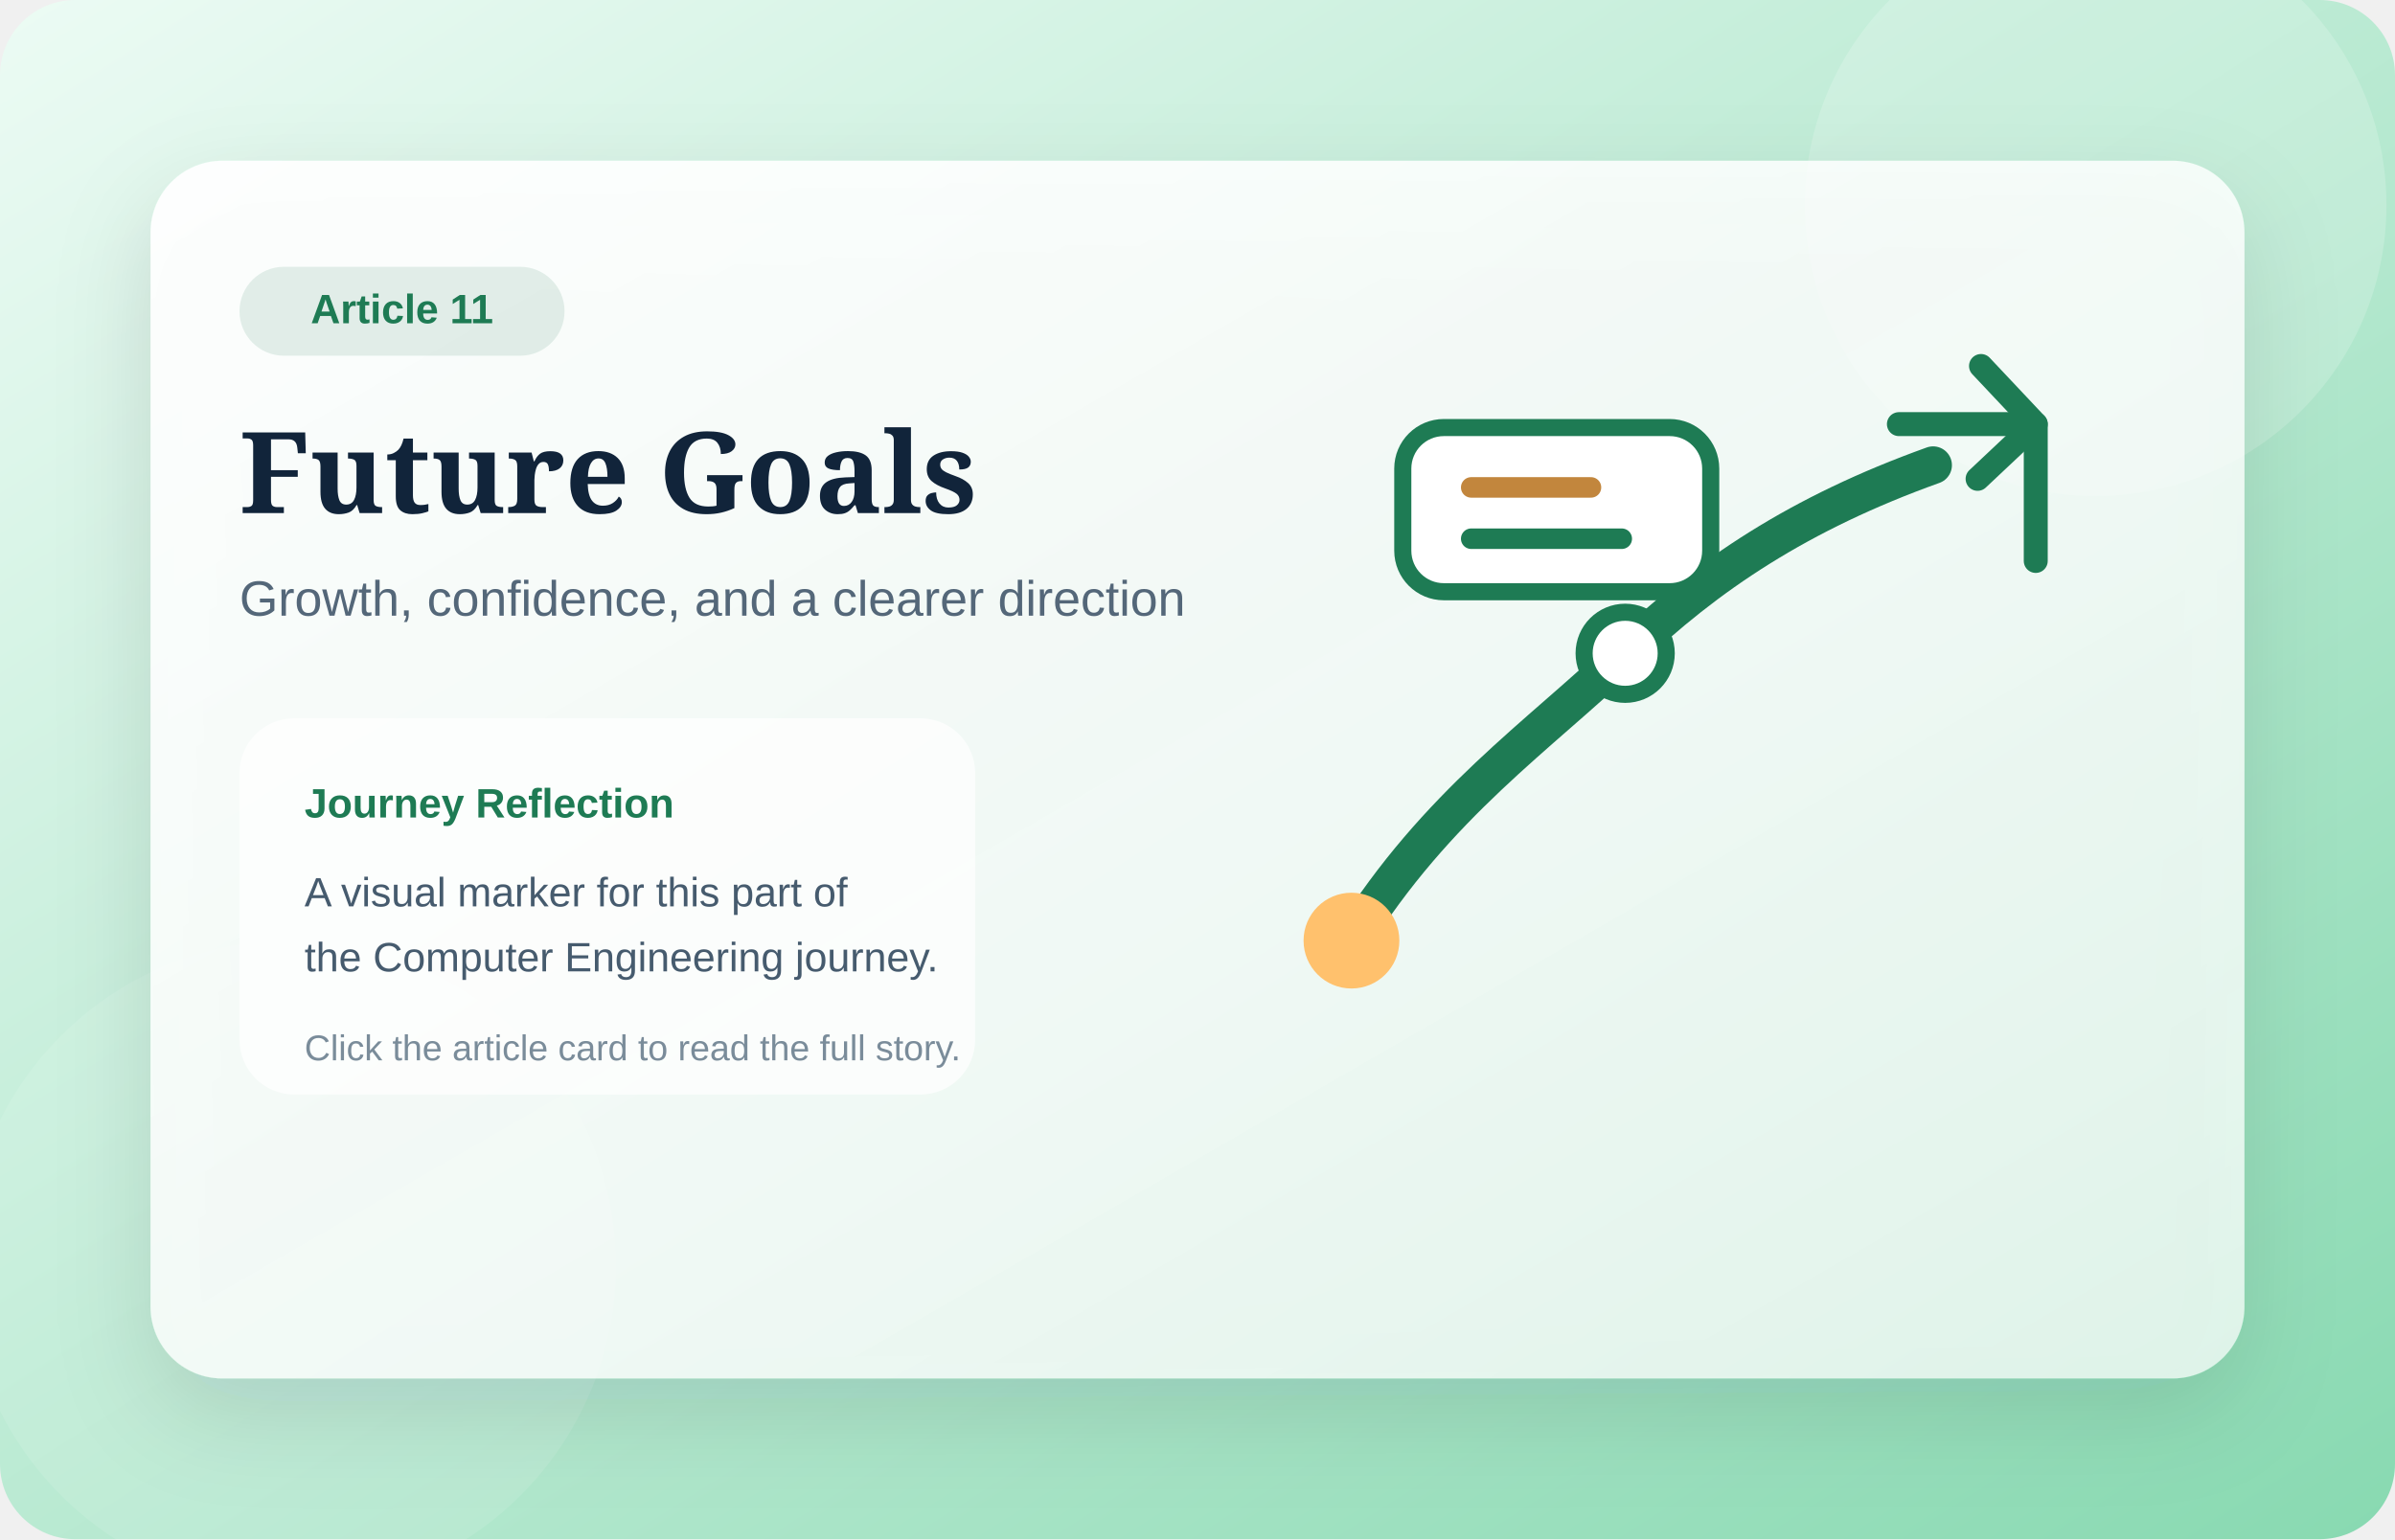
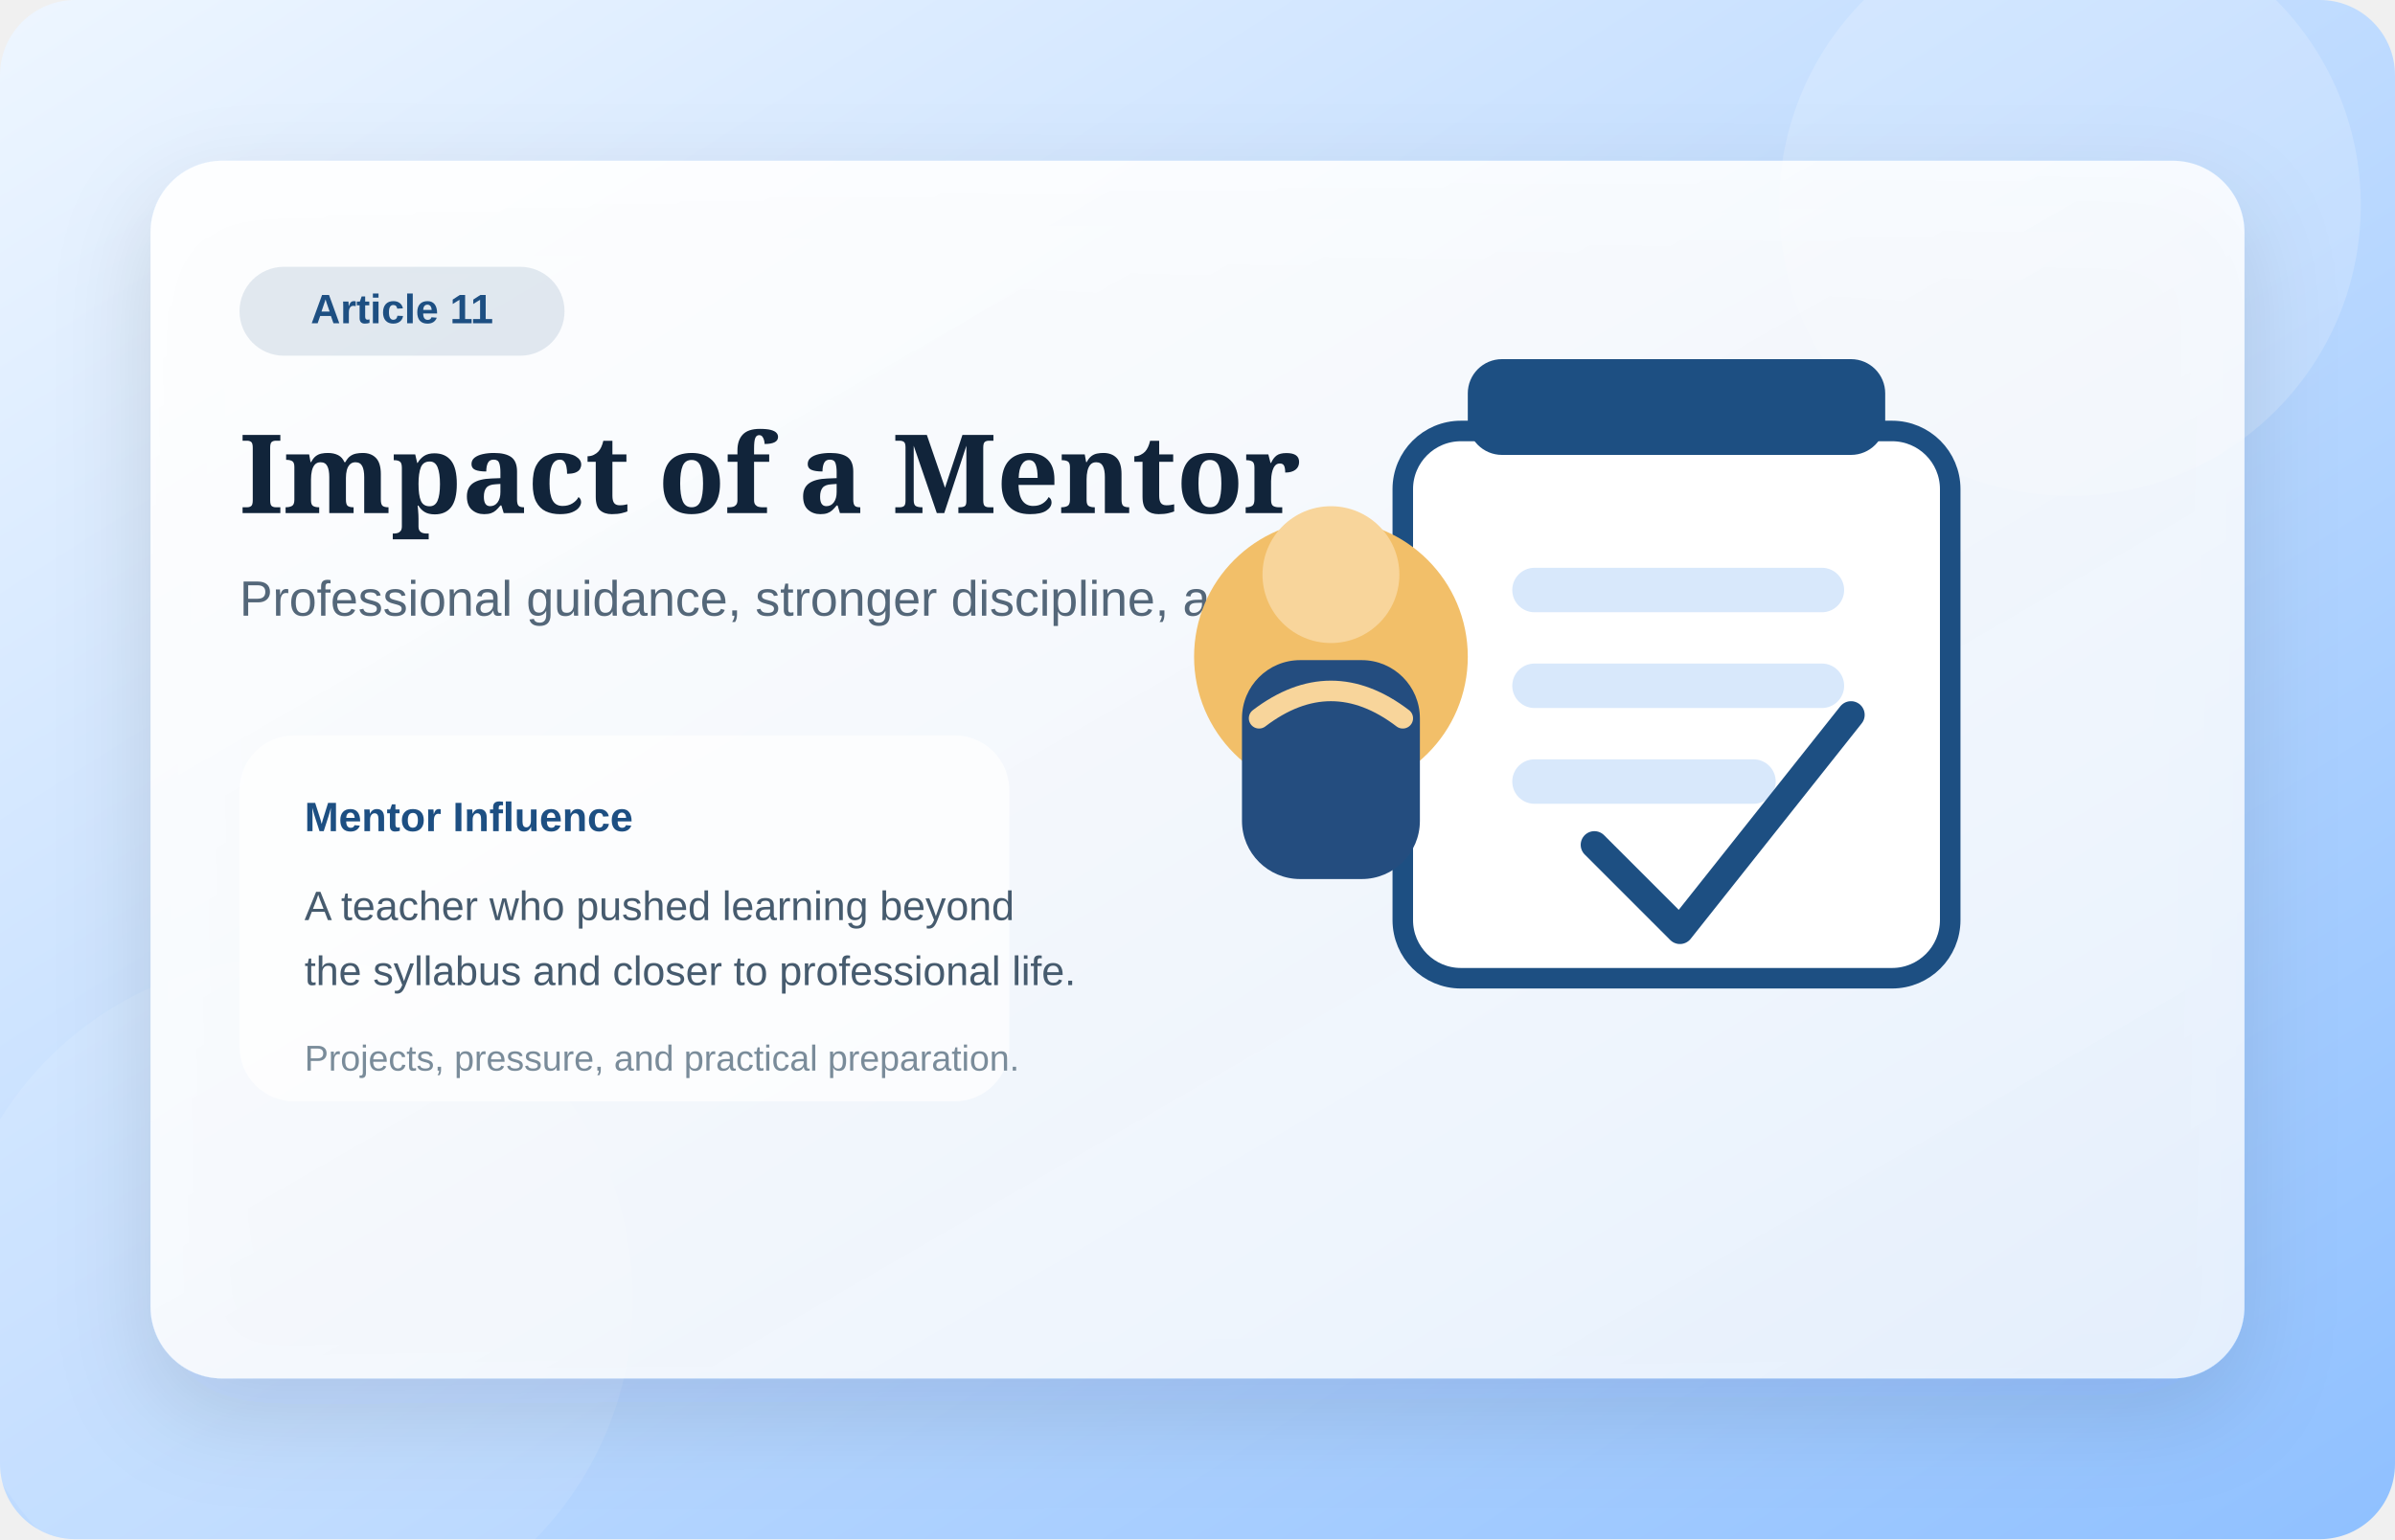
<svg xmlns="http://www.w3.org/2000/svg" viewBox="0 0 1400 900" role="img" aria-labelledby="title desc">
  <defs>
-     <linearGradient id="bg-10" x1="0" y1="0" x2="1" y2="1">
-       <stop offset="0%" stop-color="#ecfbf4" />
-       <stop offset="100%" stop-color="#88d9b1" />
+     <linearGradient id="bg-11" x1="0" y1="0" x2="1" y2="1">
+       <stop offset="0%" stop-color="#eef6ff" />
+       <stop offset="100%" stop-color="#8fc0ff" />
    </linearGradient>
-     <linearGradient id="panel-10" x1="0" y1="0" x2="1" y2="1">
-       <stop offset="0%" stop-color="#ffffff" stop-opacity="0.92" />
-       <stop offset="100%" stop-color="#ffffff" stop-opacity="0.70" />
+     <linearGradient id="panel-11" x1="0" y1="0" x2="1" y2="1">
+       <stop offset="0%" stop-color="#ffffff" stop-opacity="0.94" />
+       <stop offset="100%" stop-color="#ffffff" stop-opacity="0.74" />
    </linearGradient>
-     <filter id="shadow-10" x="-20%" y="-20%" width="140%" height="140%">
+     <filter id="shadow-11" x="-20%" y="-20%" width="140%" height="140%">
      <feDropShadow dx="0" dy="22" stdDeviation="28" flood-color="#0e1a29" flood-opacity="0.14" />
    </filter>
  </defs>
-   <rect width="1400" height="900" rx="44" fill="url(#bg-10)" />
-   <circle cx="1225" cy="120" r="170" fill="#ffffff" opacity="0.18" />
-   <circle cx="170" cy="740" r="190" fill="#ffffff" opacity="0.10" />
-   <rect x="88" y="94" width="1224" height="712" rx="42" fill="url(#panel-10)" filter="url(#shadow-10)" />
-   <rect x="140" y="156" width="190" height="52" rx="26" fill="#1e7b54" opacity="0.12" />
-   <text x="235" y="189" font-family="Arial, sans-serif" font-size="24" font-weight="700" text-anchor="middle" fill="#1e7b54">Article 11</text>
-   <text x="140" y="300" font-family="Georgia, serif" font-size="66" font-weight="700" fill="#11243a">Future Goals</text>
-   <text x="140" y="360" font-family="Arial, sans-serif" font-size="29" fill="#546779">Growth, confidence, and a clearer direction</text>
-   <rect x="140" y="420" width="430" height="220" rx="32" fill="#ffffff" opacity="0.72" />
-   <text x="178" y="478" font-family="Arial, sans-serif" font-size="24" font-weight="700" fill="#1e7b54">Journey Reflection</text>
-   <text x="178" y="530" font-family="Arial, sans-serif" font-size="24" fill="#465b6e">A visual marker for this part of</text>
-   <text x="178" y="568" font-family="Arial, sans-serif" font-size="24" fill="#465b6e">the Computer Engineering journey.</text>
-   <text x="178" y="620" font-family="Arial, sans-serif" font-size="21" fill="#7a8c9a">Click the article card to read the full story.</text>
-   <g>
-     <path d="M790 550 C840 470 900 430 950 382 C998 336 1052 300 1130 272" fill="none" stroke="#1e7b54" stroke-width="22" stroke-linecap="round" />
-     <circle cx="790" cy="550" r="28" fill="#ffc16d" />
-     <circle cx="950" cy="382" r="24" fill="#ffffff" stroke="#1e7b54" stroke-width="10" />
-     <path d="M1110 248 L1190 248 L1190 328" fill="none" stroke="#1e7b54" stroke-width="14" stroke-linecap="round" stroke-linejoin="round" />
-     <path d="M1158 214 L1190 248 L1156 280" fill="none" stroke="#1e7b54" stroke-width="14" stroke-linecap="round" stroke-linejoin="round" />
-     <rect x="820" y="250" width="180" height="96" rx="24" fill="#ffffff" stroke="#1e7b54" stroke-width="10" />
-     <path d="M860 315 H948" stroke="#1e7b54" stroke-width="12" stroke-linecap="round" />
-     <path d="M860 285 H930" stroke="#c2863d" stroke-width="12" stroke-linecap="round" />
-   </g>
+   <rect width="1400" height="900" rx="44" fill="url(#bg-11)" />
+   <circle cx="1210" cy="120" r="170" fill="#ffffff" opacity="0.18" />
+   <circle cx="170" cy="760" r="200" fill="#ffffff" opacity="0.10" />
+   <rect x="88" y="94" width="1224" height="712" rx="42" fill="url(#panel-11)" filter="url(#shadow-11)" />
+   <rect x="140" y="156" width="190" height="52" rx="26" fill="#1d4f82" opacity="0.12" />
+   <text x="235" y="189" font-family="Arial, sans-serif" font-size="24" font-weight="700" text-anchor="middle" fill="#1d4f82">Article 11</text>
+   <text x="140" y="300" font-family="Georgia, serif" font-size="64" font-weight="700" fill="#11243a">Impact of a Mentor</text>
+   <text x="140" y="360" font-family="Arial, sans-serif" font-size="29" fill="#546779">Professional guidance, stronger discipline, and real growth.</text>
+   <rect x="140" y="430" width="450" height="214" rx="32" fill="#ffffff" opacity="0.72" />
+   <text x="178" y="486" font-family="Arial, sans-serif" font-size="24" font-weight="700" fill="#1d4f82">Mentor Influence</text>
+   <text x="178" y="538" font-family="Arial, sans-serif" font-size="24" fill="#465b6e">A teacher who pushed learning beyond</text>
+   <text x="178" y="576" font-family="Arial, sans-serif" font-size="24" fill="#465b6e">the syllabus and closer to professional life.</text>
+   <text x="178" y="626" font-family="Arial, sans-serif" font-size="21" fill="#7a8c9a">Projects, pressure, and practical preparation.</text>
+   <rect x="820" y="252" width="320" height="320" rx="34" fill="#ffffff" stroke="#1d4f82" stroke-width="12" />
+   <rect x="858" y="210" width="244" height="56" rx="20" fill="#1d4f82" />
+   <rect x="884" y="332" width="194" height="26" rx="13" fill="#d8e8fb" />
+   <rect x="884" y="388" width="194" height="26" rx="13" fill="#d8e8fb" />
+   <rect x="884" y="444" width="154" height="26" rx="13" fill="#d8e8fb" />
+   <circle cx="778" cy="384" r="80" fill="#f2bf69" />
+   <circle cx="778" cy="336" r="40" fill="#f8d59b" />
+   <rect x="726" y="386" width="104" height="128" rx="34" fill="#244d7f" />
+   <path d="M736 420 Q778 388 820 420" fill="none" stroke="#f8d59b" stroke-width="12" stroke-linecap="round" />
+   <path d="M932 494 L982 544 L1082 418" fill="none" stroke="#1d4f82" stroke-width="16" stroke-linecap="round" stroke-linejoin="round" />
</svg>
